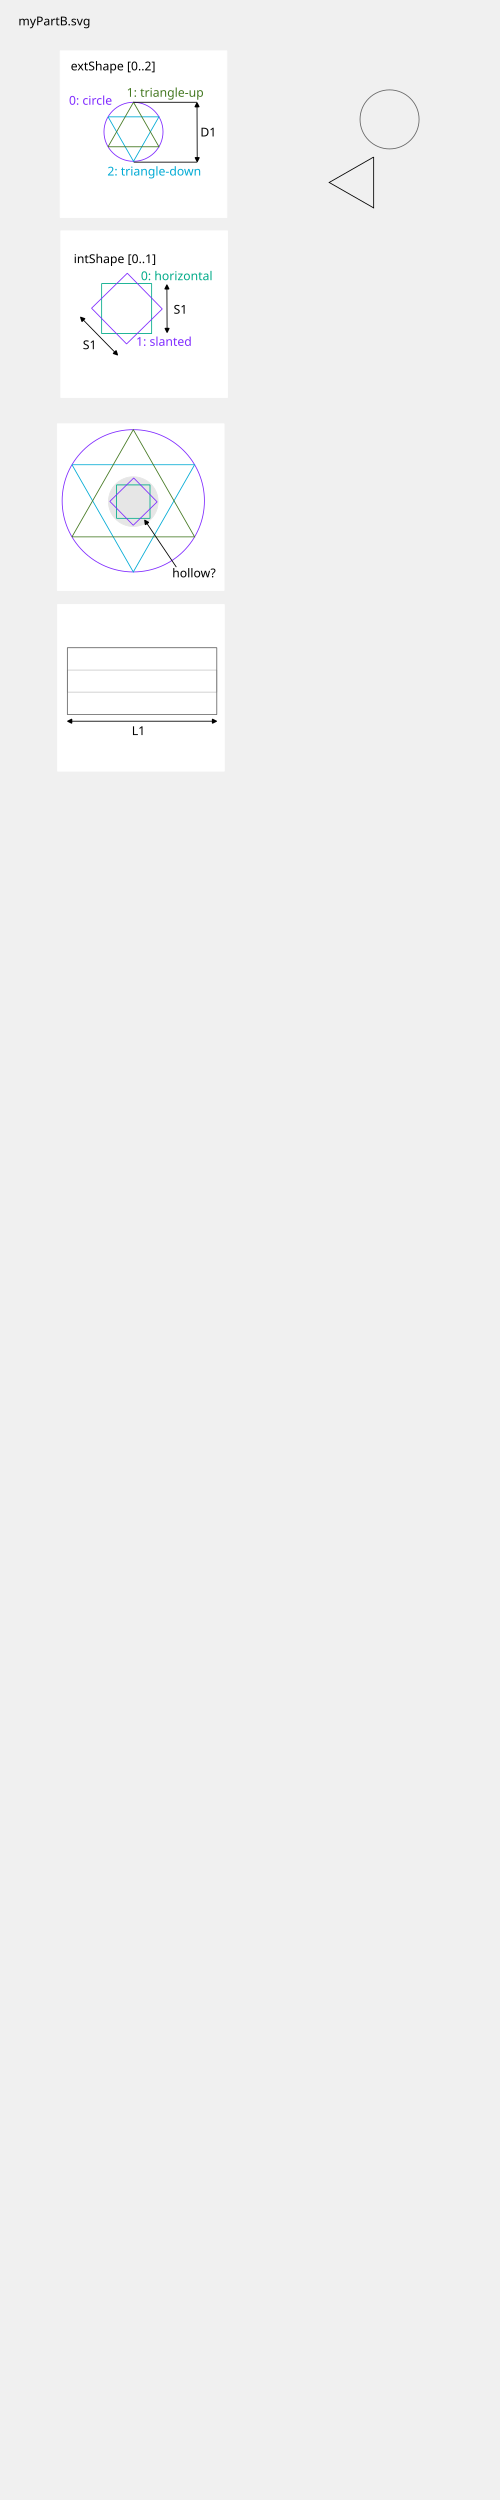
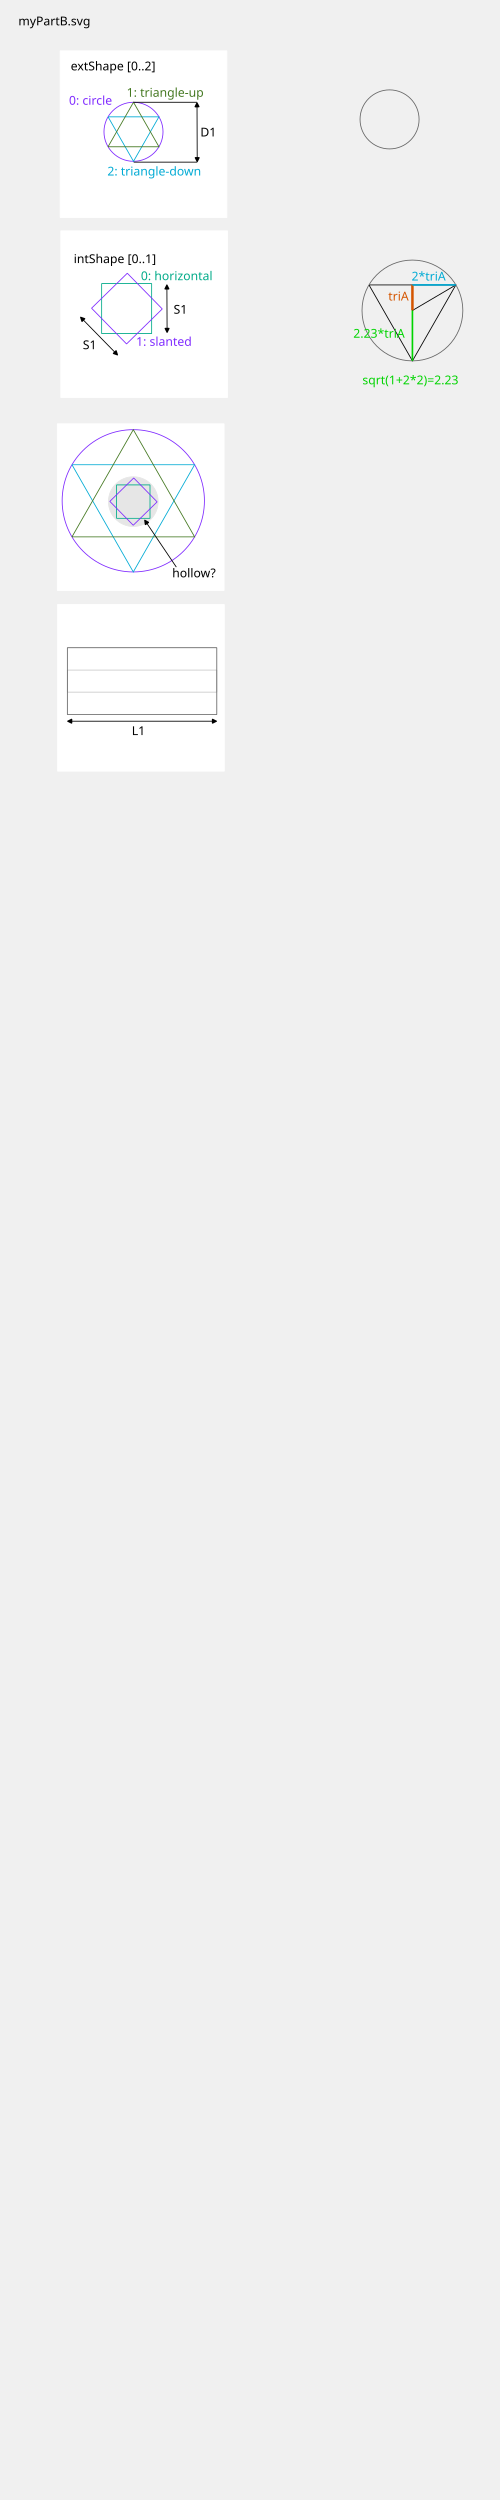
<svg xmlns="http://www.w3.org/2000/svg" width="600" height="3000" viewBox="0 0 158.75 793.75" version="1.1" id="svg1">
  <defs id="defs1">
+     <rect x="430.054" y="495.247" width="97.028" height="22.345" id="rect18" />
+     <rect x="434.029" y="454.341" width="171.548" height="42.922" id="rect17" />
+     <rect x="442.338" y="499.603" width="89.402" height="35.337" id="rect16" />
+     <rect x="413.367" y="487.799" width="73.513" height="40.977" id="rect15" />
    <rect x="83.159" y="287.133" width="120.161" height="27.926" id="rect14" />
    <rect x="84.836" y="71.473" width="126.055" height="25.949" id="rect5" />
    <rect x="308.663" y="884.301" width="55.488" height="42.891" id="rect13" />
    <rect x="279.593" y="706.07" width="105.896" height="26.18" id="rect10" />
    <rect x="211.156" y="245.168" width="109.79" height="27.406" id="rect9" />
    <rect x="197.564" y="342.285" width="131.197" height="23.669" id="rect8" />
    <rect x="202.875" y="294.396" width="79.482" height="46.297" id="rect6" />
    <marker style="overflow:visible" id="RoundedArrow" refX="0" refY="0" orient="auto-start-reverse" markerWidth="1" markerHeight="1" viewBox="0 0 1 1" preserveAspectRatio="xMidYMid">
      <path transform="scale(0.7)" d="m -0.211,-4.106 6.422,3.211 a 1,1 90 0 1 0,1.789 L -0.211,4.106 A 1.236,1.236 31.717 0 1 -2,3 v -6 a 1.236,1.236 148.283 0 1 1.789,-1.106 z" style="fill:context-stroke;fill-rule:evenodd;stroke:none" id="path8" />
    </marker>
    <rect x="174.749" y="326.722" width="132.213" height="32.224" id="rect4" />
    <rect x="174.356" y="294.161" width="108.19" height="19.519" id="rect3" />
    <rect x="186.495" y="263.098" width="94.854" height="20.065" id="rect2" />
    <rect x="22.02" y="17.436" width="179.099" height="50.352" id="rect1" />
    <marker style="overflow:visible" id="RoundedArrow-9" refX="0" refY="0" orient="auto-start-reverse" markerWidth="1" markerHeight="1" viewBox="0 0 1 1" preserveAspectRatio="xMidYMid">
      <path transform="scale(0.7)" d="m -0.211,-4.106 6.422,3.211 a 1,1 90 0 1 0,1.789 L -0.211,4.106 A 1.236,1.236 31.717 0 1 -2,3 v -6 a 1.236,1.236 148.283 0 1 1.789,-1.106 z" style="fill:context-stroke;fill-rule:evenodd;stroke:none" id="path8-2" />
    </marker>
    <rect x="202.875" y="294.396" width="79.482" height="46.297" id="rect6-8" />
    <marker style="overflow:visible" id="RoundedArrow-9-2" refX="0" refY="0" orient="auto-start-reverse" markerWidth="1" markerHeight="1" viewBox="0 0 1 1" preserveAspectRatio="xMidYMid">
      <path transform="scale(0.7)" d="m -0.211,-4.106 6.422,3.211 a 1,1 90 0 1 0,1.789 L -0.211,4.106 A 1.236,1.236 31.717 0 1 -2,3 v -6 a 1.236,1.236 148.283 0 1 1.789,-1.106 z" style="fill:context-stroke;fill-rule:evenodd;stroke:none" id="path8-2-9" />
    </marker>
    <rect x="202.875" y="294.396" width="79.482" height="46.297" id="rect6-8-8" />
  </defs>
  <g id="layer1">
    <rect style="fill:#ffffff;stroke:#ffffff;stroke-width:0.265;stroke-linejoin:bevel" id="rect12-3-2-4" width="52.917" height="52.917" x="18.291" y="191.919" />
    <rect style="fill:#ffffff;stroke:#ffffff;stroke-width:0.265;stroke-linejoin:bevel" id="rect12-3-2" width="52.917" height="52.917" x="18.219" y="134.565" />
    <rect style="fill:#ffffff;stroke:#ffffff;stroke-width:0.265;stroke-linejoin:bevel" id="rect12-3" width="52.917" height="52.917" x="19.311" y="73.297" />
    <rect style="fill:#ffffff;stroke:#ffffff;stroke-width:0.265;stroke-linejoin:bevel" id="rect12" width="52.917" height="52.917" x="19.108" y="16.149" />
    <circle style="fill:#e6e6e6;stroke:#e6e6e6;stroke-width:0.265;stroke-linejoin:bevel" id="path9" cx="42.32" cy="159.264" r="7.893" />
    <text xml:space="preserve" transform="scale(0.2645833)" id="text1" style="font-size:14.667px;line-height:1.25;font-family:sans-serif;white-space:pre;shape-inside:url(#rect1);display:inline">
-       <tspan x="22.02" y="30.412" id="tspan1">myPartB.svg</tspan>
+       <tspan x="22.02" y="30.412" id="tspan5">myPartB.svg</tspan>
    </text>
    <circle style="fill:none;stroke:#7f2aff;stroke-width:0.265;stroke-linejoin:bevel" id="path1" cx="42.384" cy="41.842" r="9.372" />
    <circle style="fill:none;stroke:#666666;stroke-width:0.265;stroke-linejoin:bevel" id="path1-5" cx="123.686" cy="37.909" r="9.372" />
    <path style="fill:none;stroke:#00aad4;stroke-width:0.265px;stroke-linecap:butt;stroke-linejoin:miter;stroke-opacity:1" d="M 34.306,37.09 H 50.461 L 42.384,51.214 34.306,37.09" id="path2" />
-     <path style="fill:none;stroke:#000000;stroke-width:0.265px;stroke-linecap:butt;stroke-linejoin:miter;stroke-opacity:1" d="M 118.636,49.857 V 66.012 L 104.512,57.934 118.636,49.857" id="path2-2" />
+     <path style="fill:none;stroke:#000000;stroke-width:0.265px;stroke-linecap:butt;stroke-linejoin:miter;stroke-opacity:1" d="m 117.15,90.462 h 27.591 L 130.945,114.582 117.15,90.462" id="path2-2" />
    <path style="fill:none;stroke:#447821;stroke-width:0.265px;stroke-linecap:butt;stroke-linejoin:miter;stroke-opacity:1" d="M 34.306,46.594 H 50.461 L 42.384,32.47 34.306,46.594" id="path2-7" />
    <text xml:space="preserve" transform="matrix(0.2645833,0,0,0.2645833,-27.449,-39.78913)" id="text2" style="font-size:14.667px;line-height:1.25;font-family:sans-serif;white-space:pre;shape-inside:url(#rect2);display:inline;fill:#7f2aff">
-       <tspan x="186.494" y="276.074" id="tspan2">0: circle</tspan>
+       <tspan x="186.494" y="276.074" id="tspan19">0: circle</tspan>
    </text>
    <text xml:space="preserve" transform="matrix(0.2645833,0,0,0.2645833,-5.915114,-50.53496)" id="text3" style="font-size:14.667px;line-height:1.25;font-family:sans-serif;white-space:pre;shape-inside:url(#rect3);display:inline;fill:#447821">
-       <tspan x="174.355" y="307.137" id="tspan3">1: triangle-up</tspan>
+       <tspan x="174.355" y="307.137" id="tspan20">1: triangle-up</tspan>
    </text>
    <text xml:space="preserve" transform="matrix(0.2645833,0,0,0.2645833,-12.14926,-34.15036)" id="text4" style="font-size:14.667px;line-height:1.25;font-family:sans-serif;white-space:pre;shape-inside:url(#rect4);display:inline;fill:#00aad4">
-       <tspan x="174.75" y="339.699" id="tspan4">2: triangle-down</tspan>
+       <tspan x="174.75" y="339.699" id="tspan21">2: triangle-down</tspan>
    </text>
    <path style="fill:none;stroke:#000000;stroke-width:0.265px;stroke-linecap:butt;stroke-linejoin:miter;stroke-opacity:1" d="M 42.384,32.47 H 62.555" id="path5" />
    <path style="fill:none;stroke:#000000;stroke-width:0.265px;stroke-linecap:butt;stroke-linejoin:miter;stroke-opacity:1" d="M 42.44,51.481 H 62.611" id="path5-6" />
    <path style="fill:none;stroke:#000000;stroke-width:0.265px;stroke-linecap:butt;stroke-linejoin:miter;stroke-opacity:1;marker-start:url(#RoundedArrow);marker-end:url(#RoundedArrow)" d="m 62.555,33.719 0.057,16.513" id="path6" />
    <text xml:space="preserve" transform="matrix(0.2645833,0,0,0.2645833,9.936784,-37.99456)" id="text6" style="font-size:14.667px;line-height:1.25;font-family:sans-serif;white-space:pre;shape-inside:url(#rect6);display:inline">
-       <tspan x="202.875" y="307.373" id="tspan6">D1</tspan>
+       <tspan x="202.875" y="307.373" id="tspan22">D1</tspan>
    </text>
    <rect style="fill:none;stroke:#00aa88;stroke-width:0.265;stroke-linejoin:bevel" id="rect7" width="15.875" height="15.875" x="32.272" y="90.037" />
    <rect style="fill:none;stroke:#7f2aff;stroke-width:0.265;stroke-linejoin:bevel" id="rect7-9" width="15.875" height="15.875" x="90.254" y="31.827" transform="rotate(45.59714)" />
    <text xml:space="preserve" transform="matrix(0.2645833,0,0,0.2645833,-7.549608,-5.042969)" id="text7" style="font-size:14.667px;line-height:1.25;font-family:sans-serif;white-space:pre;shape-inside:url(#rect8);display:inline;fill:#00aa88">
-       <tspan x="197.564" y="355.262" id="tspan7">0: horizontal</tspan>
+       <tspan x="197.564" y="355.262" id="tspan23">0: horizontal</tspan>
    </text>
    <text xml:space="preserve" transform="matrix(0.2645833,0,0,0.2645833,-12.66508,41.50454)" id="text8" style="font-size:14.667px;line-height:1.25;font-family:sans-serif;white-space:pre;shape-inside:url(#rect9);display:inline;fill:#7f2aff">
-       <tspan x="211.156" y="258.145" id="tspan8">1: slanted</tspan>
+       <tspan x="211.156" y="258.145" id="tspan24">1: slanted</tspan>
    </text>
    <path style="fill:none;stroke:#000000;stroke-width:0.265px;stroke-linecap:butt;stroke-linejoin:miter;stroke-opacity:1;marker-start:url(#RoundedArrow-9);marker-end:url(#RoundedArrow-9)" d="m 52.991,91.554 0.057,12.888" id="path6-7" />
    <text xml:space="preserve" transform="matrix(0.2645833,0,0,0.2645833,1.431139,18.27574)" id="text6-3" style="font-size:14.667px;line-height:1.25;font-family:sans-serif;white-space:pre;shape-inside:url(#rect6-8);display:inline">
-       <tspan x="202.875" y="307.373" id="tspan9">S1</tspan>
+       <tspan x="202.875" y="307.373" id="tspan25">S1</tspan>
    </text>
    <path style="fill:none;stroke:#000000;stroke-width:0.265px;stroke-linecap:butt;stroke-linejoin:miter;stroke-opacity:1;marker-start:url(#RoundedArrow-9-2);marker-end:url(#RoundedArrow-9-2)" d="m 26.353,101.498 10.192,10.41" id="path6-7-9" />
    <text xml:space="preserve" transform="matrix(0.2645833,0,0,0.2645833,-27.38941,29.53989)" id="text6-3-5" style="font-size:14.667px;line-height:1.25;font-family:sans-serif;white-space:pre;shape-inside:url(#rect6-8-8);display:inline">
-       <tspan x="202.875" y="307.373" id="tspan10">S1</tspan>
+       <tspan x="202.875" y="307.373" id="tspan26">S1</tspan>
    </text>
    <ellipse style="fill:none;stroke:#7f2aff;stroke-width:0.265;stroke-linejoin:bevel" id="path1-0" cx="42.32" cy="159.006" rx="22.587" ry="22.584" />
    <path style="fill:none;stroke:#00aad4;stroke-width:0.265px;stroke-linecap:butt;stroke-linejoin:miter;stroke-opacity:1" d="M 22.851,147.555 H 61.788 L 42.32,181.589 22.851,147.555" id="path2-6" />
    <path style="fill:none;stroke:#447821;stroke-width:0.265px;stroke-linecap:butt;stroke-linejoin:miter;stroke-opacity:1" d="M 22.851,170.457 H 61.788 L 42.32,136.422 22.851,170.457" id="path2-7-3" />
    <rect style="fill:none;stroke:#00aa88;stroke-width:0.265;stroke-linejoin:bevel" id="rect7-1" width="10.615" height="10.615" x="37.012" y="153.957" />
    <rect style="fill:none;stroke:#7f2aff;stroke-width:0.265;stroke-linejoin:bevel" id="rect7-9-5" width="10.615" height="10.615" x="138.128" y="75.854" transform="rotate(45.59714)" />
    <text xml:space="preserve" transform="matrix(0.2645833,0,0,0.2645833,-19.29895,-6.945476)" id="text9" style="font-size:14.667px;line-height:1.25;font-family:sans-serif;white-space:pre;shape-inside:url(#rect10);display:inline">
-       <tspan x="279.592" y="719.047" id="tspan11">hollow?</tspan>
+       <tspan x="279.592" y="719.047" id="tspan27">hollow?</tspan>
    </text>
    <path style="fill:none;stroke:#000000;stroke-width:0.265px;stroke-linecap:butt;stroke-linejoin:miter;stroke-opacity:1;marker-start:url(#RoundedArrow)" d="m 46.565,166.066 9.418,13.988" id="path10" />
    <rect style="fill:none;stroke:#cccccc;stroke-width:0.265;stroke-linejoin:bevel" id="rect11-6" width="47.437" height="7.003" x="21.391" y="212.755" />
    <path style="fill:none;stroke:#000000;stroke-width:0.265px;stroke-linecap:butt;stroke-linejoin:miter;stroke-opacity:1;marker-start:url(#RoundedArrow);marker-end:url(#RoundedArrow-9-2)" d="M 22.58,228.983 H 67.64" id="path12" />
    <text xml:space="preserve" transform="matrix(0.2645833,0,0,0.2645833,-39.82715,-4.01416)" id="text12" style="font-size:14.667px;line-height:1.25;font-family:sans-serif;white-space:pre;shape-inside:url(#rect13);display:inline">
-       <tspan x="308.662" y="897.277" id="tspan12">L1</tspan>
+       <tspan x="308.662" y="897.277" id="tspan28">L1</tspan>
    </text>
    <rect style="fill:none;stroke:#666666;stroke-width:0.265;stroke-linejoin:bevel" id="rect11" width="47.437" height="21.22" x="21.391" y="205.647" />
    <text xml:space="preserve" transform="scale(0.2645833)" id="text5" style="font-size:14.667px;line-height:1.25;font-family:sans-serif;white-space:pre;shape-inside:url(#rect5)">
-       <tspan x="84.836" y="84.449" id="tspan13">extShape [0..2]</tspan>
+       <tspan x="84.836" y="84.449" id="tspan29">extShape [0..2]</tspan>
    </text>
    <text xml:space="preserve" transform="matrix(0.2645833,0,0,0.2645833,1.400879,4.128418)" id="text10" style="font-size:14.667px;line-height:1.25;font-family:sans-serif;white-space:pre;shape-inside:url(#rect14)">
-       <tspan x="83.158" y="300.109" id="tspan14">intShape [0..1]</tspan>
+       <tspan x="83.158" y="300.109" id="tspan30">intShape [0..1]</tspan>
+     </text>
+     <ellipse style="fill:none;stroke:#666666;stroke-width:0.265;stroke-linejoin:bevel" id="path1-5-5" cx="130.945" cy="98.577" rx="16.005" ry="16.004" />
+     <path style="fill:none;stroke:#000000;stroke-width:0.265px;stroke-linecap:butt;stroke-linejoin:miter;stroke-opacity:1" d="m 130.945,98.577 13.795,-8.115" id="path3" />
+     <path style="fill:none;stroke:#000000;stroke-width:0.265px;stroke-linecap:butt;stroke-linejoin:miter;stroke-opacity:1" d="m 130.945,114.582 -2e-5,-24.119" id="path4" />
+     <path style="fill:none;stroke:#d45500;stroke-width:0.794;stroke-linecap:butt;stroke-linejoin:miter;stroke-opacity:1" d="m 130.945,98.577 -1e-5,-8.115" id="path7" />
+     <text xml:space="preserve" transform="matrix(0.2645833,0,0,0.2645833,13.90137,-37.08691)" id="text11" style="font-size:14.667px;line-height:1.25;font-family:sans-serif;white-space:pre;shape-inside:url(#rect15);fill:#d45500">
+       <tspan x="413.367" y="500.775" id="tspan31">triA</tspan>
+     </text>
+     <path style="fill:none;stroke:#00aad4;stroke-width:0.529;stroke-linecap:butt;stroke-linejoin:miter;stroke-opacity:1" d="m 130.945,90.462 13.795,-2e-6" id="path15" />
+     <text xml:space="preserve" transform="matrix(0.2645833,0,0,0.2645833,13.62624,-46.55078)" id="text15" style="font-size:14.667px;line-height:1.25;font-family:sans-serif;white-space:pre;shape-inside:url(#rect16);fill:#00aad4">
+       <tspan x="442.338" y="512.58" id="tspan32">2*triA</tspan>
+     </text>
+     <path style="fill:none;stroke:#00d400;stroke-width:0.529;stroke-linecap:butt;stroke-linejoin:miter;stroke-opacity:1" d="m 130.945,98.577 1e-5,16.004" id="path15-2" />
+     <text xml:space="preserve" transform="matrix(0.2645833,0,0,0.2645833,0.2138672,-1.62207)" id="text16" style="font-size:14.667px;line-height:1.25;font-family:sans-serif;white-space:pre;shape-inside:url(#rect17);fill:#00d400">
+       <tspan x="434.029" y="467.316" id="tspan33">sqrt(1+2*2)=2.23</tspan>
+     </text>
+     <text xml:space="preserve" transform="matrix(0.2645833,0,0,0.2645833,-1.618164,-27.24219)" id="text17" style="font-size:14.667px;line-height:1.25;font-family:sans-serif;white-space:pre;shape-inside:url(#rect18);fill:#00d400">
+       <tspan x="430.055" y="508.225" id="tspan34">2.23*triA</tspan>
    </text>
  </g>
</svg>
